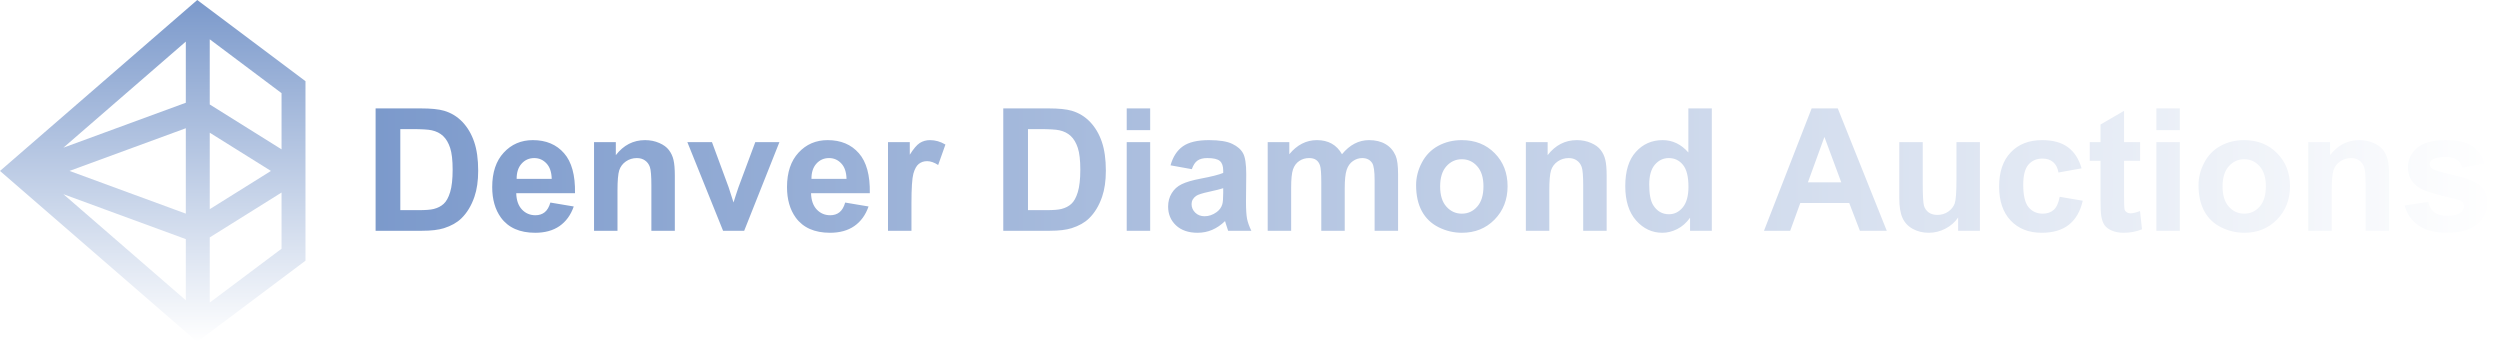
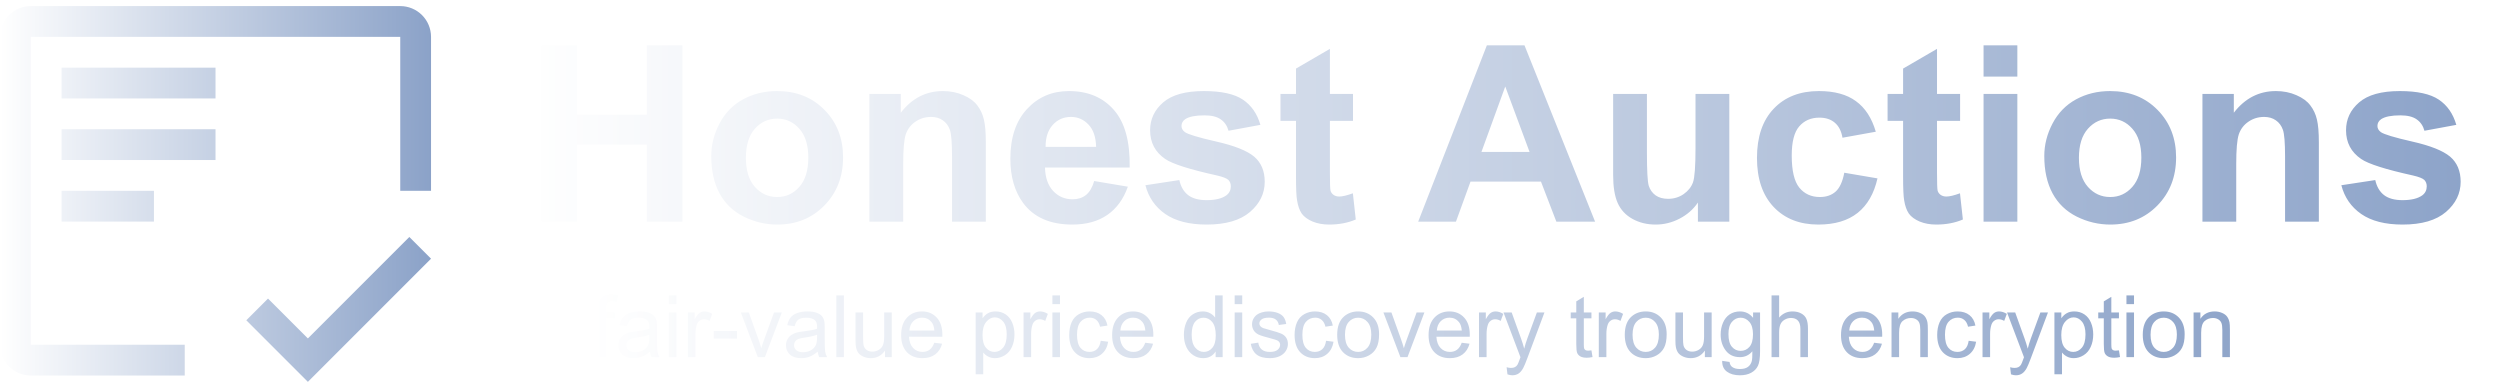
- <svg xmlns="http://www.w3.org/2000/svg" width="585" height="80" viewBox="0 0 585 80" fill="none">
-   <path d="M71.483 61.002V18.998L46.153 0L1.60493e-05 40L46.153 80L71.483 61.002ZM49.081 70.803V55.554L65.882 45.053V58.202L49.081 70.803ZM43.48 24.044L14.833 34.555L43.48 9.729V24.044ZM43.48 30.009V49.992L16.258 39.997L43.48 30.009ZM49.081 31.052L63.399 40L49.081 48.949V31.052ZM43.48 55.956V70.271L14.829 45.44L43.48 55.956ZM65.882 21.798V34.947L49.081 24.446V9.197L65.882 21.798Z" fill="url(#paint0_linear_2_575)" />
-   <path d="M87.891 25.367H98.457C100.84 25.367 102.656 25.549 103.906 25.914C105.586 26.409 107.025 27.288 108.223 28.551C109.421 29.814 110.332 31.363 110.957 33.199C111.582 35.022 111.895 37.275 111.895 39.957C111.895 42.314 111.602 44.345 111.016 46.051C110.299 48.134 109.277 49.82 107.949 51.109C106.947 52.086 105.592 52.848 103.887 53.395C102.611 53.798 100.905 54 98.769 54H87.891V25.367ZM93.672 30.211V49.176H97.988C99.603 49.176 100.768 49.085 101.484 48.902C102.422 48.668 103.197 48.271 103.809 47.711C104.434 47.151 104.941 46.233 105.332 44.957C105.723 43.668 105.918 41.917 105.918 39.703C105.918 37.49 105.723 35.79 105.332 34.605C104.941 33.421 104.395 32.496 103.691 31.832C102.988 31.168 102.096 30.719 101.016 30.484C100.208 30.302 98.626 30.211 96.269 30.211H93.672ZM128.789 47.398L134.258 48.316C133.555 50.322 132.441 51.852 130.918 52.906C129.408 53.948 127.513 54.469 125.234 54.469C121.628 54.469 118.958 53.29 117.227 50.934C115.859 49.046 115.176 46.663 115.176 43.785C115.176 40.348 116.074 37.659 117.871 35.719C119.668 33.766 121.94 32.789 124.688 32.789C127.773 32.789 130.208 33.811 131.992 35.855C133.776 37.887 134.629 41.005 134.551 45.211H120.801C120.84 46.839 121.283 48.108 122.129 49.02C122.975 49.918 124.03 50.367 125.293 50.367C126.152 50.367 126.875 50.133 127.461 49.664C128.047 49.195 128.49 48.44 128.789 47.398ZM129.102 41.852C129.062 40.263 128.652 39.059 127.871 38.238C127.09 37.405 126.139 36.988 125.02 36.988C123.822 36.988 122.832 37.425 122.051 38.297C121.27 39.169 120.885 40.354 120.898 41.852H129.102ZM157.91 54H152.422V43.414C152.422 41.175 152.305 39.729 152.07 39.078C151.836 38.414 151.452 37.9 150.918 37.535C150.397 37.171 149.766 36.988 149.023 36.988C148.073 36.988 147.22 37.249 146.465 37.77C145.71 38.29 145.189 38.98 144.902 39.84C144.629 40.699 144.492 42.288 144.492 44.605V54H139.004V33.258H144.102V36.305C145.911 33.961 148.19 32.789 150.938 32.789C152.148 32.789 153.255 33.01 154.258 33.453C155.26 33.883 156.016 34.436 156.523 35.113C157.044 35.79 157.402 36.559 157.598 37.418C157.806 38.277 157.91 39.508 157.91 41.109V54ZM169.199 54L160.84 33.258H166.602L170.508 43.844L171.641 47.379C171.94 46.48 172.129 45.888 172.207 45.602C172.389 45.016 172.585 44.43 172.793 43.844L176.738 33.258H182.383L174.141 54H169.199ZM197.773 47.398L203.242 48.316C202.539 50.322 201.426 51.852 199.902 52.906C198.392 53.948 196.497 54.469 194.219 54.469C190.612 54.469 187.943 53.29 186.211 50.934C184.844 49.046 184.16 46.663 184.16 43.785C184.16 40.348 185.059 37.659 186.855 35.719C188.652 33.766 190.924 32.789 193.672 32.789C196.758 32.789 199.193 33.811 200.977 35.855C202.76 37.887 203.613 41.005 203.535 45.211H189.785C189.824 46.839 190.267 48.108 191.113 49.02C191.96 49.918 193.014 50.367 194.277 50.367C195.137 50.367 195.859 50.133 196.445 49.664C197.031 49.195 197.474 48.44 197.773 47.398ZM198.086 41.852C198.047 40.263 197.637 39.059 196.855 38.238C196.074 37.405 195.124 36.988 194.004 36.988C192.806 36.988 191.816 37.425 191.035 38.297C190.254 39.169 189.87 40.354 189.883 41.852H198.086ZM213.281 54H207.793V33.258H212.891V36.207C213.763 34.814 214.544 33.896 215.234 33.453C215.938 33.01 216.732 32.789 217.617 32.789C218.867 32.789 220.072 33.134 221.23 33.824L219.531 38.609C218.607 38.01 217.747 37.711 216.953 37.711C216.185 37.711 215.534 37.926 215 38.355C214.466 38.772 214.043 39.534 213.73 40.641C213.431 41.747 213.281 44.065 213.281 47.594V54ZM234.766 25.367H245.332C247.715 25.367 249.531 25.549 250.781 25.914C252.461 26.409 253.9 27.288 255.098 28.551C256.296 29.814 257.207 31.363 257.832 33.199C258.457 35.022 258.77 37.275 258.77 39.957C258.77 42.314 258.477 44.345 257.891 46.051C257.174 48.134 256.152 49.82 254.824 51.109C253.822 52.086 252.467 52.848 250.762 53.395C249.486 53.798 247.78 54 245.645 54H234.766V25.367ZM240.547 30.211V49.176H244.863C246.478 49.176 247.643 49.085 248.359 48.902C249.297 48.668 250.072 48.271 250.684 47.711C251.309 47.151 251.816 46.233 252.207 44.957C252.598 43.668 252.793 41.917 252.793 39.703C252.793 37.49 252.598 35.79 252.207 34.605C251.816 33.421 251.27 32.496 250.566 31.832C249.863 31.168 248.971 30.719 247.891 30.484C247.083 30.302 245.501 30.211 243.145 30.211H240.547ZM263.652 30.445V25.367H269.141V30.445H263.652ZM263.652 54V33.258H269.141V54H263.652ZM278.887 39.586L273.906 38.688C274.466 36.682 275.43 35.198 276.797 34.234C278.164 33.271 280.195 32.789 282.891 32.789C285.339 32.789 287.161 33.082 288.359 33.668C289.557 34.241 290.397 34.977 290.879 35.875C291.374 36.76 291.621 38.395 291.621 40.777L291.562 47.184C291.562 49.007 291.647 50.354 291.816 51.227C291.999 52.086 292.331 53.01 292.812 54H287.383C287.24 53.635 287.064 53.095 286.855 52.379C286.764 52.053 286.699 51.839 286.66 51.734C285.723 52.646 284.72 53.329 283.652 53.785C282.585 54.241 281.445 54.469 280.234 54.469C278.099 54.469 276.413 53.889 275.176 52.73C273.952 51.572 273.34 50.107 273.34 48.336C273.34 47.164 273.62 46.122 274.18 45.211C274.74 44.286 275.521 43.583 276.523 43.102C277.539 42.607 278.997 42.177 280.898 41.812C283.464 41.331 285.241 40.882 286.23 40.465V39.918C286.23 38.863 285.97 38.115 285.449 37.672C284.928 37.216 283.945 36.988 282.5 36.988C281.523 36.988 280.762 37.184 280.215 37.574C279.668 37.952 279.225 38.622 278.887 39.586ZM286.23 44.039C285.527 44.273 284.414 44.553 282.891 44.879C281.367 45.204 280.371 45.523 279.902 45.836C279.186 46.344 278.828 46.988 278.828 47.77C278.828 48.538 279.115 49.202 279.688 49.762C280.26 50.322 280.99 50.602 281.875 50.602C282.865 50.602 283.809 50.276 284.707 49.625C285.371 49.13 285.807 48.525 286.016 47.809C286.159 47.34 286.23 46.448 286.23 45.133V44.039ZM296.641 33.258H301.699V36.09C303.509 33.889 305.664 32.789 308.164 32.789C309.492 32.789 310.645 33.062 311.621 33.609C312.598 34.156 313.398 34.983 314.023 36.09C314.935 34.983 315.918 34.156 316.973 33.609C318.027 33.062 319.154 32.789 320.352 32.789C321.875 32.789 323.164 33.102 324.219 33.727C325.273 34.339 326.061 35.243 326.582 36.441C326.96 37.327 327.148 38.759 327.148 40.738V54H321.66V42.145C321.66 40.087 321.471 38.759 321.094 38.16C320.586 37.379 319.805 36.988 318.75 36.988C317.982 36.988 317.259 37.223 316.582 37.691C315.905 38.16 315.417 38.85 315.117 39.762C314.818 40.66 314.668 42.086 314.668 44.039V54H309.18V42.633C309.18 40.615 309.082 39.312 308.887 38.727C308.691 38.141 308.385 37.704 307.969 37.418C307.565 37.132 307.012 36.988 306.309 36.988C305.462 36.988 304.701 37.216 304.023 37.672C303.346 38.128 302.858 38.785 302.559 39.645C302.272 40.504 302.129 41.93 302.129 43.922V54H296.641V33.258ZM331.367 43.336C331.367 41.513 331.816 39.749 332.715 38.043C333.613 36.337 334.883 35.035 336.523 34.137C338.177 33.238 340.02 32.789 342.051 32.789C345.189 32.789 347.76 33.811 349.766 35.855C351.771 37.887 352.773 40.458 352.773 43.57C352.773 46.708 351.758 49.312 349.727 51.383C347.708 53.44 345.163 54.469 342.09 54.469C340.189 54.469 338.372 54.039 336.641 53.18C334.922 52.32 333.613 51.064 332.715 49.41C331.816 47.743 331.367 45.719 331.367 43.336ZM336.992 43.629C336.992 45.686 337.48 47.262 338.457 48.355C339.434 49.449 340.638 49.996 342.07 49.996C343.503 49.996 344.701 49.449 345.664 48.355C346.641 47.262 347.129 45.673 347.129 43.59C347.129 41.559 346.641 39.996 345.664 38.902C344.701 37.809 343.503 37.262 342.07 37.262C340.638 37.262 339.434 37.809 338.457 38.902C337.48 39.996 336.992 41.572 336.992 43.629ZM375.957 54H370.469V43.414C370.469 41.175 370.352 39.729 370.117 39.078C369.883 38.414 369.499 37.9 368.965 37.535C368.444 37.171 367.812 36.988 367.07 36.988C366.12 36.988 365.267 37.249 364.512 37.77C363.757 38.29 363.236 38.98 362.949 39.84C362.676 40.699 362.539 42.288 362.539 44.605V54H357.051V33.258H362.148V36.305C363.958 33.961 366.237 32.789 368.984 32.789C370.195 32.789 371.302 33.01 372.305 33.453C373.307 33.883 374.062 34.436 374.57 35.113C375.091 35.79 375.449 36.559 375.645 37.418C375.853 38.277 375.957 39.508 375.957 41.109V54ZM400.566 54H395.469V50.953C394.622 52.138 393.62 53.023 392.461 53.609C391.315 54.182 390.156 54.469 388.984 54.469C386.602 54.469 384.557 53.512 382.852 51.598C381.159 49.671 380.312 46.988 380.312 43.551C380.312 40.035 381.139 37.366 382.793 35.543C384.447 33.707 386.536 32.789 389.062 32.789C391.38 32.789 393.385 33.753 395.078 35.68V25.367H400.566V54ZM385.918 43.18C385.918 45.393 386.224 46.995 386.836 47.984C387.721 49.417 388.958 50.133 390.547 50.133C391.81 50.133 392.884 49.599 393.77 48.531C394.655 47.45 395.098 45.842 395.098 43.707C395.098 41.324 394.668 39.612 393.809 38.57C392.949 37.516 391.849 36.988 390.508 36.988C389.206 36.988 388.112 37.509 387.227 38.551C386.354 39.579 385.918 41.122 385.918 43.18ZM441.504 54H435.215L432.715 47.496H421.27L418.906 54H412.773L423.926 25.367H430.039L441.504 54ZM430.859 42.672L426.914 32.047L423.047 42.672H430.859ZM458.203 54V50.895C457.448 52.001 456.452 52.874 455.215 53.512C453.991 54.15 452.695 54.469 451.328 54.469C449.935 54.469 448.685 54.163 447.578 53.551C446.471 52.939 445.671 52.079 445.176 50.973C444.681 49.866 444.434 48.336 444.434 46.383V33.258H449.922V42.789C449.922 45.706 450.02 47.496 450.215 48.16C450.423 48.811 450.794 49.332 451.328 49.723C451.862 50.1 452.539 50.289 453.359 50.289C454.297 50.289 455.137 50.035 455.879 49.527C456.621 49.007 457.129 48.368 457.402 47.613C457.676 46.845 457.812 44.977 457.812 42.008V33.258H463.301V54H458.203ZM487.09 39.391L481.68 40.367C481.497 39.286 481.081 38.473 480.43 37.926C479.792 37.379 478.958 37.105 477.93 37.105C476.562 37.105 475.469 37.581 474.648 38.531C473.841 39.469 473.438 41.044 473.438 43.258C473.438 45.719 473.848 47.457 474.668 48.473C475.501 49.488 476.615 49.996 478.008 49.996C479.049 49.996 479.902 49.703 480.566 49.117C481.23 48.518 481.699 47.496 481.973 46.051L487.363 46.969C486.803 49.443 485.729 51.311 484.141 52.574C482.552 53.837 480.423 54.469 477.754 54.469C474.72 54.469 472.298 53.512 470.488 51.598C468.691 49.684 467.793 47.034 467.793 43.648C467.793 40.224 468.698 37.561 470.508 35.66C472.318 33.746 474.766 32.789 477.852 32.789C480.378 32.789 482.383 33.336 483.867 34.43C485.365 35.51 486.439 37.164 487.09 39.391ZM500.781 33.258V37.633H497.031V45.992C497.031 47.685 497.064 48.675 497.129 48.961C497.207 49.234 497.37 49.462 497.617 49.645C497.878 49.827 498.19 49.918 498.555 49.918C499.062 49.918 499.798 49.742 500.762 49.391L501.23 53.648C499.954 54.195 498.509 54.469 496.895 54.469C495.905 54.469 495.013 54.306 494.219 53.98C493.424 53.642 492.839 53.212 492.461 52.691C492.096 52.158 491.842 51.441 491.699 50.543C491.582 49.905 491.523 48.616 491.523 46.676V37.633H489.004V33.258H491.523V29.137L497.031 25.934V33.258H500.781ZM504.59 30.445V25.367H510.078V30.445H504.59ZM504.59 54V33.258H510.078V54H504.59ZM514.453 43.336C514.453 41.513 514.902 39.749 515.801 38.043C516.699 36.337 517.969 35.035 519.609 34.137C521.263 33.238 523.105 32.789 525.137 32.789C528.275 32.789 530.846 33.811 532.852 35.855C534.857 37.887 535.859 40.458 535.859 43.57C535.859 46.708 534.844 49.312 532.812 51.383C530.794 53.44 528.249 54.469 525.176 54.469C523.275 54.469 521.458 54.039 519.727 53.18C518.008 52.32 516.699 51.064 515.801 49.41C514.902 47.743 514.453 45.719 514.453 43.336ZM520.078 43.629C520.078 45.686 520.566 47.262 521.543 48.355C522.52 49.449 523.724 49.996 525.156 49.996C526.589 49.996 527.786 49.449 528.75 48.355C529.727 47.262 530.215 45.673 530.215 43.59C530.215 41.559 529.727 39.996 528.75 38.902C527.786 37.809 526.589 37.262 525.156 37.262C523.724 37.262 522.52 37.809 521.543 38.902C520.566 39.996 520.078 41.572 520.078 43.629ZM559.043 54H553.555V43.414C553.555 41.175 553.438 39.729 553.203 39.078C552.969 38.414 552.585 37.9 552.051 37.535C551.53 37.171 550.898 36.988 550.156 36.988C549.206 36.988 548.353 37.249 547.598 37.77C546.842 38.29 546.322 38.98 546.035 39.84C545.762 40.699 545.625 42.288 545.625 44.605V54H540.137V33.258H545.234V36.305C547.044 33.961 549.323 32.789 552.07 32.789C553.281 32.789 554.388 33.01 555.391 33.453C556.393 33.883 557.148 34.436 557.656 35.113C558.177 35.79 558.535 36.559 558.73 37.418C558.939 38.277 559.043 39.508 559.043 41.109V54ZM562.695 48.082L568.203 47.242C568.438 48.31 568.913 49.124 569.629 49.684C570.345 50.23 571.348 50.504 572.637 50.504C574.056 50.504 575.124 50.243 575.84 49.723C576.322 49.358 576.562 48.87 576.562 48.258C576.562 47.841 576.432 47.496 576.172 47.223C575.898 46.962 575.286 46.721 574.336 46.5C569.909 45.523 567.103 44.632 565.918 43.824C564.277 42.704 563.457 41.148 563.457 39.156C563.457 37.359 564.167 35.849 565.586 34.625C567.005 33.401 569.206 32.789 572.188 32.789C575.026 32.789 577.135 33.251 578.516 34.176C579.896 35.1 580.846 36.467 581.367 38.277L576.191 39.234C575.97 38.427 575.547 37.809 574.922 37.379C574.31 36.949 573.431 36.734 572.285 36.734C570.84 36.734 569.805 36.936 569.18 37.34C568.763 37.626 568.555 37.997 568.555 38.453C568.555 38.844 568.737 39.176 569.102 39.449C569.596 39.814 571.302 40.328 574.219 40.992C577.148 41.656 579.193 42.47 580.352 43.434C581.497 44.41 582.07 45.771 582.07 47.516C582.07 49.417 581.276 51.051 579.688 52.418C578.099 53.785 575.749 54.469 572.637 54.469C569.811 54.469 567.572 53.896 565.918 52.75C564.277 51.604 563.203 50.048 562.695 48.082Z" fill="url(#paint1_linear_2_575)" />
+ <svg xmlns="http://www.w3.org/2000/svg" width="406" height="63" viewBox="0 0 406 63" fill="none">
+   <path d="M25 30.988H10V35.987H25V30.988Z" fill="url(#paint0_linear_68_2604)" />
+   <path d="M35 20.988H10V25.988H35V20.988Z" fill="url(#paint1_linear_68_2604)" />
+   <path d="M35 10.988H10V15.988H35V10.988Z" fill="url(#paint2_linear_68_2604)" />
+   <path d="M30 55.987H5V5.988H65V30.988H70V5.988C70 4.661 69.473 3.39 68.535 2.452C67.598 1.514 66.326 0.988 65 0.988H5C3.674 0.988 2.402 1.514 1.464 2.452C0.527 3.39 0 4.661 0 5.988V55.987C0 57.314 0.527 58.585 1.464 59.523C2.402 60.461 3.674 60.987 5 60.987H30V55.987Z" fill="url(#paint3_linear_68_2604)" />
+   <path d="M50 54.962L43.525 48.487L40 52.013L50 62.013L70 42.013L66.475 38.487L50 54.962Z" fill="url(#paint4_linear_68_2604)" />
+   <path d="M87.93 36V7.367H93.711V18.637H105.039V7.367H110.82V36H105.039V23.48H93.711V36H87.93ZM115.508 25.336C115.508 23.513 115.957 21.749 116.855 20.043C117.754 18.337 119.023 17.035 120.664 16.137C122.318 15.238 124.16 14.789 126.191 14.789C129.329 14.789 131.901 15.811 133.906 17.855C135.911 19.887 136.914 22.458 136.914 25.57C136.914 28.708 135.898 31.312 133.867 33.383C131.849 35.44 129.303 36.469 126.23 36.469C124.329 36.469 122.513 36.039 120.781 35.18C119.062 34.32 117.754 33.064 116.855 31.41C115.957 29.744 115.508 27.719 115.508 25.336ZM121.133 25.629C121.133 27.686 121.621 29.262 122.598 30.355C123.574 31.449 124.779 31.996 126.211 31.996C127.643 31.996 128.841 31.449 129.805 30.355C130.781 29.262 131.27 27.673 131.27 25.59C131.27 23.559 130.781 21.996 129.805 20.902C128.841 19.809 127.643 19.262 126.211 19.262C124.779 19.262 123.574 19.809 122.598 20.902C121.621 21.996 121.133 23.572 121.133 25.629ZM160.098 36H154.609V25.414C154.609 23.174 154.492 21.729 154.258 21.078C154.023 20.414 153.639 19.9 153.105 19.535C152.585 19.171 151.953 18.988 151.211 18.988C150.26 18.988 149.408 19.249 148.652 19.77C147.897 20.29 147.376 20.98 147.09 21.84C146.816 22.699 146.68 24.288 146.68 26.605V36H141.191V15.258H146.289V18.305C148.099 15.961 150.378 14.789 153.125 14.789C154.336 14.789 155.443 15.01 156.445 15.453C157.448 15.883 158.203 16.436 158.711 17.113C159.232 17.79 159.59 18.559 159.785 19.418C159.993 20.277 160.098 21.508 160.098 23.109V36ZM177.695 29.398L183.164 30.316C182.461 32.322 181.348 33.852 179.824 34.906C178.314 35.948 176.419 36.469 174.141 36.469C170.534 36.469 167.865 35.29 166.133 32.934C164.766 31.046 164.082 28.663 164.082 25.785C164.082 22.348 164.98 19.659 166.777 17.719C168.574 15.766 170.846 14.789 173.594 14.789C176.68 14.789 179.115 15.811 180.898 17.855C182.682 19.887 183.535 23.005 183.457 27.211H169.707C169.746 28.838 170.189 30.108 171.035 31.02C171.882 31.918 172.936 32.367 174.199 32.367C175.059 32.367 175.781 32.133 176.367 31.664C176.953 31.195 177.396 30.44 177.695 29.398ZM178.008 23.852C177.969 22.263 177.559 21.059 176.777 20.238C175.996 19.405 175.046 18.988 173.926 18.988C172.728 18.988 171.738 19.424 170.957 20.297C170.176 21.169 169.792 22.354 169.805 23.852H178.008ZM186.016 30.082L191.523 29.242C191.758 30.31 192.233 31.124 192.949 31.684C193.665 32.23 194.668 32.504 195.957 32.504C197.376 32.504 198.444 32.243 199.16 31.723C199.642 31.358 199.883 30.87 199.883 30.258C199.883 29.841 199.753 29.496 199.492 29.223C199.219 28.962 198.607 28.721 197.656 28.5C193.229 27.523 190.423 26.631 189.238 25.824C187.598 24.704 186.777 23.148 186.777 21.156C186.777 19.359 187.487 17.849 188.906 16.625C190.326 15.401 192.526 14.789 195.508 14.789C198.346 14.789 200.456 15.251 201.836 16.176C203.216 17.1 204.167 18.467 204.688 20.277L199.512 21.234C199.29 20.427 198.867 19.809 198.242 19.379C197.63 18.949 196.751 18.734 195.605 18.734C194.16 18.734 193.125 18.936 192.5 19.34C192.083 19.626 191.875 19.997 191.875 20.453C191.875 20.844 192.057 21.176 192.422 21.449C192.917 21.814 194.622 22.328 197.539 22.992C200.469 23.656 202.513 24.47 203.672 25.434C204.818 26.41 205.391 27.771 205.391 29.516C205.391 31.417 204.596 33.051 203.008 34.418C201.419 35.785 199.069 36.469 195.957 36.469C193.132 36.469 190.892 35.896 189.238 34.75C187.598 33.604 186.523 32.048 186.016 30.082ZM219.727 15.258V19.633H215.977V27.992C215.977 29.685 216.009 30.674 216.074 30.961C216.152 31.234 216.315 31.462 216.562 31.645C216.823 31.827 217.135 31.918 217.5 31.918C218.008 31.918 218.743 31.742 219.707 31.391L220.176 35.648C218.9 36.195 217.454 36.469 215.84 36.469C214.85 36.469 213.958 36.306 213.164 35.98C212.37 35.642 211.784 35.212 211.406 34.691C211.042 34.158 210.788 33.441 210.645 32.543C210.527 31.905 210.469 30.616 210.469 28.676V19.633H207.949V15.258H210.469V11.137L215.977 7.934V15.258H219.727ZM259.043 36H252.754L250.254 29.496H238.809L236.445 36H230.312L241.465 7.367H247.578L259.043 36ZM248.398 24.672L244.453 14.047L240.586 24.672H248.398ZM275.742 36V32.895C274.987 34.001 273.991 34.874 272.754 35.512C271.53 36.15 270.234 36.469 268.867 36.469C267.474 36.469 266.224 36.163 265.117 35.551C264.01 34.939 263.21 34.079 262.715 32.973C262.22 31.866 261.973 30.336 261.973 28.383V15.258H267.461V24.789C267.461 27.706 267.559 29.496 267.754 30.16C267.962 30.811 268.333 31.332 268.867 31.723C269.401 32.1 270.078 32.289 270.898 32.289C271.836 32.289 272.676 32.035 273.418 31.527C274.16 31.006 274.668 30.369 274.941 29.613C275.215 28.845 275.352 26.977 275.352 24.008V15.258H280.84V36H275.742ZM304.629 21.391L299.219 22.367C299.036 21.287 298.62 20.473 297.969 19.926C297.331 19.379 296.497 19.105 295.469 19.105C294.102 19.105 293.008 19.581 292.188 20.531C291.38 21.469 290.977 23.044 290.977 25.258C290.977 27.719 291.387 29.457 292.207 30.473C293.04 31.488 294.154 31.996 295.547 31.996C296.589 31.996 297.441 31.703 298.105 31.117C298.77 30.518 299.238 29.496 299.512 28.051L304.902 28.969C304.342 31.443 303.268 33.311 301.68 34.574C300.091 35.837 297.962 36.469 295.293 36.469C292.259 36.469 289.837 35.512 288.027 33.598C286.23 31.684 285.332 29.034 285.332 25.648C285.332 22.224 286.237 19.561 288.047 17.66C289.857 15.746 292.305 14.789 295.391 14.789C297.917 14.789 299.922 15.336 301.406 16.43C302.904 17.51 303.978 19.164 304.629 21.391ZM318.32 15.258V19.633H314.57V27.992C314.57 29.685 314.603 30.674 314.668 30.961C314.746 31.234 314.909 31.462 315.156 31.645C315.417 31.827 315.729 31.918 316.094 31.918C316.602 31.918 317.337 31.742 318.301 31.391L318.77 35.648C317.493 36.195 316.048 36.469 314.434 36.469C313.444 36.469 312.552 36.306 311.758 35.98C310.964 35.642 310.378 35.212 310 34.691C309.635 34.158 309.382 33.441 309.238 32.543C309.121 31.905 309.062 30.616 309.062 28.676V19.633H306.543V15.258H309.062V11.137L314.57 7.934V15.258H318.32ZM322.129 12.445V7.367H327.617V12.445H322.129ZM322.129 36V15.258H327.617V36H322.129ZM331.992 25.336C331.992 23.513 332.441 21.749 333.34 20.043C334.238 18.337 335.508 17.035 337.148 16.137C338.802 15.238 340.645 14.789 342.676 14.789C345.814 14.789 348.385 15.811 350.391 17.855C352.396 19.887 353.398 22.458 353.398 25.57C353.398 28.708 352.383 31.312 350.352 33.383C348.333 35.44 345.788 36.469 342.715 36.469C340.814 36.469 338.997 36.039 337.266 35.18C335.547 34.32 334.238 33.064 333.34 31.41C332.441 29.744 331.992 27.719 331.992 25.336ZM337.617 25.629C337.617 27.686 338.105 29.262 339.082 30.355C340.059 31.449 341.263 31.996 342.695 31.996C344.128 31.996 345.326 31.449 346.289 30.355C347.266 29.262 347.754 27.673 347.754 25.59C347.754 23.559 347.266 21.996 346.289 20.902C345.326 19.809 344.128 19.262 342.695 19.262C341.263 19.262 340.059 19.809 339.082 20.902C338.105 21.996 337.617 23.572 337.617 25.629ZM376.582 36H371.094V25.414C371.094 23.174 370.977 21.729 370.742 21.078C370.508 20.414 370.124 19.9 369.59 19.535C369.069 19.171 368.438 18.988 367.695 18.988C366.745 18.988 365.892 19.249 365.137 19.77C364.382 20.29 363.861 20.98 363.574 21.84C363.301 22.699 363.164 24.288 363.164 26.605V36H357.676V15.258H362.773V18.305C364.583 15.961 366.862 14.789 369.609 14.789C370.82 14.789 371.927 15.01 372.93 15.453C373.932 15.883 374.688 16.436 375.195 17.113C375.716 17.79 376.074 18.559 376.27 19.418C376.478 20.277 376.582 21.508 376.582 23.109V36ZM380.234 30.082L385.742 29.242C385.977 30.31 386.452 31.124 387.168 31.684C387.884 32.23 388.887 32.504 390.176 32.504C391.595 32.504 392.663 32.243 393.379 31.723C393.861 31.358 394.102 30.87 394.102 30.258C394.102 29.841 393.971 29.496 393.711 29.223C393.438 28.962 392.826 28.721 391.875 28.5C387.448 27.523 384.642 26.631 383.457 25.824C381.816 24.704 380.996 23.148 380.996 21.156C380.996 19.359 381.706 17.849 383.125 16.625C384.544 15.401 386.745 14.789 389.727 14.789C392.565 14.789 394.674 15.251 396.055 16.176C397.435 17.1 398.385 18.467 398.906 20.277L393.73 21.234C393.509 20.427 393.086 19.809 392.461 19.379C391.849 18.949 390.97 18.734 389.824 18.734C388.379 18.734 387.344 18.936 386.719 19.34C386.302 19.626 386.094 19.997 386.094 20.453C386.094 20.844 386.276 21.176 386.641 21.449C387.135 21.814 388.841 22.328 391.758 22.992C394.688 23.656 396.732 24.47 397.891 25.434C399.036 26.41 399.609 27.771 399.609 29.516C399.609 31.417 398.815 33.051 397.227 34.418C395.638 35.785 393.288 36.469 390.176 36.469C387.35 36.469 385.111 35.896 383.457 34.75C381.816 33.604 380.742 32.048 380.234 30.082Z" fill="url(#paint5_linear_68_2604)" />
+   <path d="M97.217 58V51.697H96.13V50.74H97.217V49.968C97.217 49.48 97.26 49.118 97.347 48.881C97.465 48.562 97.672 48.304 97.969 48.108C98.269 47.908 98.689 47.808 99.227 47.808C99.573 47.808 99.956 47.849 100.375 47.931L100.19 49.004C99.935 48.958 99.694 48.935 99.466 48.935C99.092 48.935 98.828 49.015 98.673 49.175C98.518 49.334 98.44 49.633 98.44 50.07V50.74H99.856V51.697H98.44V58H97.217ZM105.557 57.105C105.101 57.492 104.661 57.765 104.237 57.925C103.818 58.084 103.367 58.164 102.884 58.164C102.086 58.164 101.473 57.97 101.045 57.583C100.617 57.191 100.402 56.692 100.402 56.086C100.402 55.73 100.482 55.407 100.642 55.115C100.806 54.819 101.018 54.582 101.277 54.404C101.542 54.227 101.838 54.092 102.166 54.001C102.408 53.937 102.772 53.876 103.26 53.816C104.253 53.698 104.985 53.557 105.454 53.393C105.459 53.224 105.461 53.117 105.461 53.071C105.461 52.57 105.345 52.217 105.112 52.012C104.798 51.734 104.331 51.595 103.711 51.595C103.132 51.595 102.704 51.697 102.426 51.902C102.152 52.103 101.95 52.461 101.817 52.976L100.614 52.812C100.724 52.297 100.904 51.882 101.154 51.567C101.405 51.248 101.767 51.005 102.241 50.836C102.715 50.663 103.264 50.576 103.889 50.576C104.508 50.576 105.012 50.649 105.399 50.795C105.787 50.941 106.072 51.125 106.254 51.349C106.436 51.567 106.564 51.845 106.637 52.183C106.678 52.392 106.698 52.77 106.698 53.317V54.958C106.698 56.102 106.723 56.827 106.773 57.132C106.828 57.433 106.933 57.722 107.088 58H105.803C105.675 57.745 105.593 57.446 105.557 57.105ZM105.454 54.356C105.007 54.539 104.338 54.694 103.444 54.821C102.938 54.894 102.581 54.976 102.371 55.067C102.161 55.158 102 55.293 101.886 55.471C101.772 55.644 101.715 55.838 101.715 56.052C101.715 56.38 101.838 56.653 102.084 56.872C102.335 57.091 102.699 57.2 103.178 57.2C103.652 57.2 104.073 57.098 104.442 56.893C104.812 56.683 105.083 56.398 105.256 56.038C105.388 55.76 105.454 55.35 105.454 54.808V54.356ZM108.619 49.394V47.978H109.85V49.394H108.619ZM108.619 58V50.74H109.85V58H108.619ZM111.716 58V50.74H112.823V51.841C113.106 51.326 113.366 50.986 113.603 50.822C113.844 50.658 114.108 50.576 114.396 50.576C114.81 50.576 115.232 50.708 115.66 50.973L115.236 52.114C114.936 51.937 114.635 51.848 114.334 51.848C114.065 51.848 113.824 51.93 113.609 52.094C113.395 52.253 113.243 52.477 113.151 52.764C113.015 53.201 112.946 53.68 112.946 54.199V58H111.716ZM115.913 54.992V53.755H119.693V54.992H115.913ZM123.07 58L120.309 50.74H121.607L123.166 55.088C123.335 55.557 123.49 56.045 123.631 56.551C123.74 56.168 123.893 55.708 124.089 55.17L125.702 50.74H126.967L124.219 58H123.07ZM132.791 57.105C132.335 57.492 131.896 57.765 131.472 57.925C131.052 58.084 130.601 58.164 130.118 58.164C129.321 58.164 128.708 57.97 128.279 57.583C127.851 57.191 127.637 56.692 127.637 56.086C127.637 55.73 127.716 55.407 127.876 55.115C128.04 54.819 128.252 54.582 128.512 54.404C128.776 54.227 129.072 54.092 129.4 54.001C129.642 53.937 130.007 53.876 130.494 53.816C131.488 53.698 132.219 53.557 132.688 53.393C132.693 53.224 132.695 53.117 132.695 53.071C132.695 52.57 132.579 52.217 132.347 52.012C132.032 51.734 131.565 51.595 130.945 51.595C130.367 51.595 129.938 51.697 129.66 51.902C129.387 52.103 129.184 52.461 129.052 52.976L127.849 52.812C127.958 52.297 128.138 51.882 128.389 51.567C128.639 51.248 129.002 51.005 129.476 50.836C129.95 50.663 130.499 50.576 131.123 50.576C131.743 50.576 132.246 50.649 132.634 50.795C133.021 50.941 133.306 51.125 133.488 51.349C133.671 51.567 133.798 51.845 133.871 52.183C133.912 52.392 133.933 52.77 133.933 53.317V54.958C133.933 56.102 133.958 56.827 134.008 57.132C134.062 57.433 134.167 57.722 134.322 58H133.037C132.91 57.745 132.827 57.446 132.791 57.105ZM132.688 54.356C132.242 54.539 131.572 54.694 130.679 54.821C130.173 54.894 129.815 54.976 129.605 55.067C129.396 55.158 129.234 55.293 129.12 55.471C129.006 55.644 128.949 55.838 128.949 56.052C128.949 56.38 129.072 56.653 129.318 56.872C129.569 57.091 129.934 57.2 130.412 57.2C130.886 57.2 131.308 57.098 131.677 56.893C132.046 56.683 132.317 56.398 132.49 56.038C132.622 55.76 132.688 55.35 132.688 54.808V54.356ZM135.819 58V47.978H137.05V58H135.819ZM143.722 58V56.934C143.157 57.754 142.389 58.164 141.418 58.164C140.99 58.164 140.589 58.082 140.215 57.918C139.846 57.754 139.57 57.549 139.388 57.303C139.21 57.052 139.085 56.747 139.012 56.387C138.962 56.145 138.937 55.762 138.937 55.238V50.74H140.167V54.767C140.167 55.409 140.192 55.842 140.242 56.065C140.32 56.389 140.484 56.644 140.734 56.831C140.985 57.013 141.295 57.105 141.664 57.105C142.033 57.105 142.38 57.011 142.703 56.824C143.027 56.633 143.255 56.375 143.387 56.052C143.523 55.724 143.592 55.25 143.592 54.63V50.74H144.822V58H143.722ZM151.727 55.662L152.998 55.819C152.798 56.562 152.426 57.139 151.884 57.549C151.341 57.959 150.649 58.164 149.806 58.164C148.744 58.164 147.901 57.838 147.276 57.187C146.657 56.53 146.347 55.612 146.347 54.432C146.347 53.21 146.661 52.262 147.29 51.588C147.919 50.913 148.735 50.576 149.737 50.576C150.708 50.576 151.501 50.907 152.116 51.567C152.731 52.228 153.039 53.158 153.039 54.356C153.039 54.429 153.037 54.539 153.032 54.685H147.618C147.664 55.482 147.889 56.093 148.295 56.517C148.701 56.94 149.206 57.152 149.812 57.152C150.264 57.152 150.649 57.034 150.968 56.797C151.287 56.56 151.54 56.182 151.727 55.662ZM147.687 53.673H151.74C151.686 53.062 151.531 52.604 151.275 52.299C150.883 51.825 150.375 51.588 149.751 51.588C149.186 51.588 148.71 51.777 148.322 52.155C147.939 52.533 147.728 53.039 147.687 53.673ZM158.446 60.782V50.74H159.567V51.684C159.832 51.315 160.13 51.039 160.463 50.856C160.796 50.67 161.199 50.576 161.673 50.576C162.293 50.576 162.84 50.736 163.313 51.055C163.787 51.374 164.145 51.825 164.387 52.408C164.628 52.987 164.749 53.623 164.749 54.315C164.749 55.058 164.615 55.728 164.346 56.325C164.081 56.918 163.694 57.373 163.184 57.692C162.678 58.007 162.145 58.164 161.584 58.164C161.174 58.164 160.805 58.078 160.477 57.904C160.153 57.731 159.886 57.512 159.677 57.248V60.782H158.446ZM159.561 54.411C159.561 55.345 159.75 56.036 160.128 56.482C160.506 56.929 160.964 57.152 161.502 57.152C162.049 57.152 162.516 56.922 162.903 56.462C163.295 55.997 163.491 55.279 163.491 54.309C163.491 53.383 163.3 52.691 162.917 52.23C162.539 51.77 162.085 51.54 161.557 51.54C161.033 51.54 160.568 51.786 160.162 52.278C159.761 52.766 159.561 53.477 159.561 54.411ZM166.226 58V50.74H167.333V51.841C167.616 51.326 167.875 50.986 168.112 50.822C168.354 50.658 168.618 50.576 168.905 50.576C169.32 50.576 169.742 50.708 170.17 50.973L169.746 52.114C169.445 51.937 169.145 51.848 168.844 51.848C168.575 51.848 168.333 51.93 168.119 52.094C167.905 52.253 167.752 52.477 167.661 52.764C167.524 53.201 167.456 53.68 167.456 54.199V58H166.226ZM170.908 49.394V47.978H172.139V49.394H170.908ZM170.908 58V50.74H172.139V58H170.908ZM178.756 55.341L179.966 55.498C179.834 56.332 179.494 56.986 178.947 57.46C178.405 57.929 177.737 58.164 176.944 58.164C175.951 58.164 175.151 57.84 174.545 57.193C173.943 56.542 173.643 55.61 173.643 54.398C173.643 53.614 173.772 52.928 174.032 52.34C174.292 51.752 174.686 51.312 175.215 51.02C175.748 50.724 176.327 50.576 176.951 50.576C177.74 50.576 178.384 50.777 178.886 51.178C179.387 51.574 179.708 52.139 179.85 52.873L178.653 53.058C178.539 52.57 178.337 52.203 178.045 51.957C177.758 51.711 177.409 51.588 176.999 51.588C176.379 51.588 175.876 51.811 175.488 52.258C175.101 52.7 174.907 53.402 174.907 54.363C174.907 55.339 175.094 56.047 175.468 56.489C175.841 56.931 176.329 57.152 176.931 57.152C177.414 57.152 177.817 57.004 178.141 56.708C178.464 56.412 178.669 55.956 178.756 55.341ZM185.988 55.662L187.26 55.819C187.059 56.562 186.688 57.139 186.146 57.549C185.603 57.959 184.91 58.164 184.067 58.164C183.006 58.164 182.162 57.838 181.538 57.187C180.918 56.53 180.608 55.612 180.608 54.432C180.608 53.21 180.923 52.262 181.552 51.588C182.181 50.913 182.996 50.576 183.999 50.576C184.97 50.576 185.763 50.907 186.378 51.567C186.993 52.228 187.301 53.158 187.301 54.356C187.301 54.429 187.299 54.539 187.294 54.685H181.88C181.925 55.482 182.151 56.093 182.557 56.517C182.962 56.94 183.468 57.152 184.074 57.152C184.525 57.152 184.91 57.034 185.229 56.797C185.549 56.56 185.801 56.182 185.988 55.662ZM181.948 53.673H186.002C185.947 53.062 185.792 52.604 185.537 52.299C185.145 51.825 184.637 51.588 184.013 51.588C183.448 51.588 182.971 51.777 182.584 52.155C182.201 52.533 181.989 53.039 181.948 53.673ZM197.418 58V57.084C196.958 57.804 196.281 58.164 195.388 58.164C194.809 58.164 194.276 58.005 193.788 57.685C193.305 57.367 192.929 56.922 192.66 56.352C192.396 55.778 192.264 55.12 192.264 54.377C192.264 53.652 192.384 52.996 192.626 52.408C192.868 51.816 193.23 51.362 193.713 51.048C194.196 50.733 194.736 50.576 195.333 50.576C195.771 50.576 196.16 50.67 196.502 50.856C196.844 51.039 197.122 51.278 197.336 51.574V47.978H198.56V58H197.418ZM193.528 54.377C193.528 55.307 193.724 56.002 194.116 56.462C194.508 56.922 194.971 57.152 195.504 57.152C196.042 57.152 196.497 56.934 196.871 56.496C197.249 56.054 197.438 55.382 197.438 54.48C197.438 53.486 197.247 52.757 196.864 52.292C196.481 51.827 196.01 51.595 195.449 51.595C194.902 51.595 194.444 51.818 194.075 52.265C193.711 52.711 193.528 53.415 193.528 54.377ZM200.508 49.394V47.978H201.738V49.394H200.508ZM200.508 58V50.74H201.738V58H200.508ZM203.126 55.833L204.343 55.642C204.411 56.129 204.6 56.503 204.91 56.763C205.225 57.023 205.662 57.152 206.223 57.152C206.788 57.152 207.207 57.038 207.48 56.81C207.754 56.578 207.891 56.307 207.891 55.997C207.891 55.719 207.77 55.5 207.528 55.341C207.36 55.231 206.94 55.092 206.271 54.924C205.368 54.696 204.742 54.5 204.391 54.336C204.044 54.167 203.78 53.937 203.598 53.645C203.42 53.349 203.331 53.023 203.331 52.668C203.331 52.344 203.404 52.046 203.55 51.773C203.7 51.495 203.903 51.264 204.158 51.082C204.35 50.941 204.609 50.822 204.938 50.727C205.27 50.626 205.626 50.576 206.004 50.576C206.574 50.576 207.073 50.658 207.501 50.822C207.934 50.986 208.253 51.21 208.458 51.492C208.663 51.77 208.804 52.144 208.882 52.613L207.679 52.777C207.624 52.404 207.465 52.112 207.2 51.902C206.94 51.693 206.571 51.588 206.093 51.588C205.528 51.588 205.124 51.681 204.883 51.868C204.641 52.055 204.521 52.274 204.521 52.524C204.521 52.684 204.571 52.828 204.671 52.955C204.771 53.087 204.928 53.197 205.143 53.283C205.266 53.329 205.628 53.434 206.229 53.598C207.1 53.83 207.706 54.022 208.048 54.172C208.394 54.318 208.665 54.532 208.861 54.815C209.057 55.097 209.155 55.448 209.155 55.867C209.155 56.277 209.035 56.665 208.793 57.029C208.556 57.389 208.212 57.67 207.761 57.87C207.31 58.066 206.799 58.164 206.229 58.164C205.286 58.164 204.566 57.968 204.069 57.576C203.577 57.184 203.263 56.603 203.126 55.833ZM215.355 55.341L216.565 55.498C216.433 56.332 216.094 56.986 215.547 57.46C215.005 57.929 214.337 58.164 213.544 58.164C212.55 58.164 211.751 57.84 211.145 57.193C210.543 56.542 210.242 55.61 210.242 54.398C210.242 53.614 210.372 52.928 210.632 52.34C210.892 51.752 211.286 51.312 211.814 51.02C212.348 50.724 212.926 50.576 213.551 50.576C214.339 50.576 214.984 50.777 215.485 51.178C215.987 51.574 216.308 52.139 216.449 52.873L215.253 53.058C215.139 52.57 214.936 52.203 214.645 51.957C214.357 51.711 214.009 51.588 213.599 51.588C212.979 51.588 212.475 51.811 212.088 52.258C211.701 52.7 211.507 53.402 211.507 54.363C211.507 55.339 211.694 56.047 212.067 56.489C212.441 56.931 212.929 57.152 213.53 57.152C214.013 57.152 214.417 57.004 214.74 56.708C215.064 56.412 215.269 55.956 215.355 55.341ZM217.16 54.37C217.16 53.026 217.534 52.03 218.281 51.383C218.906 50.845 219.667 50.576 220.564 50.576C221.562 50.576 222.378 50.904 223.012 51.56C223.645 52.212 223.962 53.115 223.962 54.268C223.962 55.202 223.821 55.938 223.538 56.476C223.26 57.009 222.852 57.423 222.314 57.72C221.781 58.016 221.198 58.164 220.564 58.164C219.548 58.164 218.726 57.838 218.097 57.187C217.472 56.535 217.16 55.596 217.16 54.37ZM218.425 54.37C218.425 55.3 218.628 55.997 219.033 56.462C219.439 56.922 219.949 57.152 220.564 57.152C221.175 57.152 221.683 56.92 222.089 56.455C222.494 55.99 222.697 55.282 222.697 54.329C222.697 53.431 222.492 52.752 222.082 52.292C221.676 51.827 221.171 51.595 220.564 51.595C219.949 51.595 219.439 51.825 219.033 52.285C218.628 52.745 218.425 53.44 218.425 54.37ZM227.428 58L224.666 50.74H225.965L227.523 55.088C227.692 55.557 227.847 56.045 227.988 56.551C228.098 56.168 228.25 55.708 228.446 55.17L230.06 50.74H231.324L228.576 58H227.428ZM237.381 55.662L238.652 55.819C238.452 56.562 238.08 57.139 237.538 57.549C236.996 57.959 236.303 58.164 235.46 58.164C234.398 58.164 233.555 57.838 232.931 57.187C232.311 56.53 232.001 55.612 232.001 54.432C232.001 53.21 232.315 52.262 232.944 51.588C233.573 50.913 234.389 50.576 235.392 50.576C236.362 50.576 237.155 50.907 237.771 51.567C238.386 52.228 238.693 53.158 238.693 54.356C238.693 54.429 238.691 54.539 238.687 54.685H233.272C233.318 55.482 233.544 56.093 233.949 56.517C234.355 56.94 234.861 57.152 235.467 57.152C235.918 57.152 236.303 57.034 236.622 56.797C236.941 56.56 237.194 56.182 237.381 55.662ZM233.341 53.673H237.395C237.34 53.062 237.185 52.604 236.93 52.299C236.538 51.825 236.03 51.588 235.405 51.588C234.84 51.588 234.364 51.777 233.977 52.155C233.594 52.533 233.382 53.039 233.341 53.673ZM240.19 58V50.74H241.298V51.841C241.58 51.326 241.84 50.986 242.077 50.822C242.319 50.658 242.583 50.576 242.87 50.576C243.285 50.576 243.706 50.708 244.135 50.973L243.711 52.114C243.41 51.937 243.109 51.848 242.809 51.848C242.54 51.848 242.298 51.93 242.084 52.094C241.87 52.253 241.717 52.477 241.626 52.764C241.489 53.201 241.421 53.68 241.421 54.199V58H240.19ZM244.812 60.796L244.675 59.641C244.944 59.714 245.178 59.75 245.379 59.75C245.652 59.75 245.871 59.704 246.035 59.613C246.199 59.522 246.334 59.395 246.438 59.23C246.516 59.107 246.641 58.802 246.814 58.315C246.837 58.246 246.874 58.146 246.924 58.014L244.169 50.74H245.495L247.006 54.944C247.202 55.477 247.377 56.038 247.532 56.626C247.674 56.061 247.842 55.509 248.038 54.972L249.59 50.74H250.82L248.059 58.123C247.762 58.921 247.532 59.47 247.368 59.77C247.149 60.176 246.899 60.472 246.616 60.659C246.334 60.851 245.996 60.946 245.604 60.946C245.368 60.946 245.103 60.896 244.812 60.796ZM258.449 56.899L258.627 57.986C258.281 58.059 257.971 58.096 257.697 58.096C257.251 58.096 256.904 58.025 256.658 57.884C256.412 57.742 256.239 57.558 256.139 57.33C256.038 57.098 255.988 56.612 255.988 55.874V51.697H255.086V50.74H255.988V48.942L257.212 48.204V50.74H258.449V51.697H257.212V55.942C257.212 56.293 257.232 56.519 257.273 56.619C257.319 56.719 257.39 56.799 257.485 56.858C257.586 56.918 257.727 56.947 257.909 56.947C258.046 56.947 258.226 56.931 258.449 56.899ZM259.646 58V50.74H260.753V51.841C261.035 51.326 261.295 50.986 261.532 50.822C261.774 50.658 262.038 50.576 262.325 50.576C262.74 50.576 263.161 50.708 263.59 50.973L263.166 52.114C262.865 51.937 262.564 51.848 262.264 51.848C261.995 51.848 261.753 51.93 261.539 52.094C261.325 52.253 261.172 52.477 261.081 52.764C260.944 53.201 260.876 53.68 260.876 54.199V58H259.646ZM263.863 54.37C263.863 53.026 264.237 52.03 264.984 51.383C265.609 50.845 266.37 50.576 267.268 50.576C268.266 50.576 269.081 50.904 269.715 51.56C270.348 52.212 270.665 53.115 270.665 54.268C270.665 55.202 270.524 55.938 270.241 56.476C269.963 57.009 269.555 57.423 269.018 57.72C268.484 58.016 267.901 58.164 267.268 58.164C266.251 58.164 265.429 57.838 264.8 57.187C264.175 56.535 263.863 55.596 263.863 54.37ZM265.128 54.37C265.128 55.3 265.331 55.997 265.736 56.462C266.142 56.922 266.652 57.152 267.268 57.152C267.878 57.152 268.386 56.92 268.792 56.455C269.198 55.99 269.4 55.282 269.4 54.329C269.4 53.431 269.195 52.752 268.785 52.292C268.38 51.827 267.874 51.595 267.268 51.595C266.652 51.595 266.142 51.825 265.736 52.285C265.331 52.745 265.128 53.44 265.128 54.37ZM276.872 58V56.934C276.307 57.754 275.539 58.164 274.568 58.164C274.14 58.164 273.739 58.082 273.365 57.918C272.996 57.754 272.72 57.549 272.538 57.303C272.36 57.052 272.235 56.747 272.162 56.387C272.112 56.145 272.087 55.762 272.087 55.238V50.74H273.317V54.767C273.317 55.409 273.342 55.842 273.393 56.065C273.47 56.389 273.634 56.644 273.885 56.831C274.135 57.013 274.445 57.105 274.814 57.105C275.184 57.105 275.53 57.011 275.854 56.824C276.177 56.633 276.405 56.375 276.537 56.052C276.674 55.724 276.742 55.25 276.742 54.63V50.74H277.973V58H276.872ZM279.682 58.602L280.878 58.779C280.928 59.148 281.067 59.417 281.295 59.586C281.6 59.814 282.017 59.928 282.546 59.928C283.116 59.928 283.555 59.814 283.865 59.586C284.175 59.358 284.385 59.039 284.494 58.629C284.558 58.378 284.588 57.852 284.583 57.05C284.045 57.683 283.375 58 282.573 58C281.575 58 280.803 57.64 280.256 56.92C279.709 56.2 279.436 55.336 279.436 54.329C279.436 53.636 279.561 52.998 279.812 52.415C280.062 51.827 280.424 51.374 280.898 51.055C281.377 50.736 281.938 50.576 282.58 50.576C283.437 50.576 284.143 50.922 284.699 51.615V50.74H285.834V57.016C285.834 58.146 285.718 58.946 285.485 59.415C285.257 59.889 284.893 60.263 284.392 60.536C283.895 60.81 283.282 60.946 282.553 60.946C281.687 60.946 280.987 60.75 280.454 60.358C279.921 59.971 279.663 59.385 279.682 58.602ZM280.7 54.24C280.7 55.193 280.889 55.888 281.268 56.325C281.646 56.763 282.12 56.981 282.689 56.981C283.255 56.981 283.729 56.765 284.111 56.332C284.494 55.895 284.686 55.211 284.686 54.281C284.686 53.393 284.487 52.723 284.091 52.272C283.699 51.82 283.225 51.595 282.669 51.595C282.122 51.595 281.657 51.818 281.274 52.265C280.892 52.707 280.7 53.365 280.7 54.24ZM287.7 58V47.978H288.931V51.574C289.505 50.909 290.229 50.576 291.104 50.576C291.642 50.576 292.109 50.683 292.506 50.898C292.902 51.107 293.185 51.399 293.354 51.773C293.527 52.146 293.613 52.688 293.613 53.399V58H292.383V53.399C292.383 52.784 292.248 52.338 291.979 52.06C291.715 51.777 291.339 51.636 290.852 51.636C290.487 51.636 290.143 51.731 289.819 51.923C289.5 52.11 289.272 52.365 289.136 52.688C288.999 53.012 288.931 53.459 288.931 54.028V58H287.7ZM304.359 55.662L305.631 55.819C305.43 56.562 305.059 57.139 304.517 57.549C303.974 57.959 303.282 58.164 302.438 58.164C301.377 58.164 300.534 57.838 299.909 57.187C299.289 56.53 298.979 55.612 298.979 54.432C298.979 53.21 299.294 52.262 299.923 51.588C300.552 50.913 301.368 50.576 302.37 50.576C303.341 50.576 304.134 50.907 304.749 51.567C305.364 52.228 305.672 53.158 305.672 54.356C305.672 54.429 305.67 54.539 305.665 54.685H300.251C300.297 55.482 300.522 56.093 300.928 56.517C301.333 56.94 301.839 57.152 302.445 57.152C302.896 57.152 303.282 57.034 303.601 56.797C303.92 56.56 304.173 56.182 304.359 55.662ZM300.319 53.673H304.373C304.318 53.062 304.163 52.604 303.908 52.299C303.516 51.825 303.008 51.588 302.384 51.588C301.819 51.588 301.342 51.777 300.955 52.155C300.572 52.533 300.36 53.039 300.319 53.673ZM307.183 58V50.74H308.29V51.773C308.823 50.975 309.593 50.576 310.601 50.576C311.038 50.576 311.439 50.656 311.804 50.815C312.173 50.97 312.449 51.175 312.631 51.431C312.813 51.686 312.941 51.989 313.014 52.34C313.059 52.568 313.082 52.967 313.082 53.536V58H311.852V53.584C311.852 53.083 311.804 52.709 311.708 52.463C311.612 52.212 311.441 52.014 311.195 51.868C310.954 51.718 310.669 51.643 310.341 51.643C309.817 51.643 309.363 51.809 308.98 52.142C308.602 52.474 308.413 53.105 308.413 54.035V58H307.183ZM319.713 55.341L320.923 55.498C320.791 56.332 320.451 56.986 319.904 57.46C319.362 57.929 318.694 58.164 317.901 58.164C316.908 58.164 316.108 57.84 315.502 57.193C314.9 56.542 314.6 55.61 314.6 54.398C314.6 53.614 314.729 52.928 314.989 52.34C315.249 51.752 315.643 51.312 316.172 51.02C316.705 50.724 317.284 50.576 317.908 50.576C318.697 50.576 319.341 50.777 319.843 51.178C320.344 51.574 320.665 52.139 320.807 52.873L319.61 53.058C319.496 52.57 319.294 52.203 319.002 51.957C318.715 51.711 318.366 51.588 317.956 51.588C317.336 51.588 316.833 51.811 316.445 52.258C316.058 52.7 315.864 53.402 315.864 54.363C315.864 55.339 316.051 56.047 316.425 56.489C316.799 56.931 317.286 57.152 317.888 57.152C318.371 57.152 318.774 57.004 319.098 56.708C319.421 56.412 319.626 55.956 319.713 55.341ZM321.962 58V50.74H323.069V51.841C323.352 51.326 323.612 50.986 323.849 50.822C324.09 50.658 324.354 50.576 324.642 50.576C325.056 50.576 325.478 50.708 325.906 50.973L325.482 52.114C325.182 51.937 324.881 51.848 324.58 51.848C324.311 51.848 324.07 51.93 323.855 52.094C323.641 52.253 323.489 52.477 323.397 52.764C323.261 53.201 323.192 53.68 323.192 54.199V58H321.962ZM326.583 60.796L326.446 59.641C326.715 59.714 326.95 59.75 327.15 59.75C327.424 59.75 327.643 59.704 327.807 59.613C327.971 59.522 328.105 59.395 328.21 59.23C328.287 59.107 328.413 58.802 328.586 58.315C328.609 58.246 328.645 58.146 328.695 58.014L325.94 50.74H327.267L328.777 54.944C328.973 55.477 329.149 56.038 329.304 56.626C329.445 56.061 329.614 55.509 329.81 54.972L331.361 50.74H332.592L329.83 58.123C329.534 58.921 329.304 59.47 329.14 59.77C328.921 60.176 328.67 60.472 328.388 60.659C328.105 60.851 327.768 60.946 327.376 60.946C327.139 60.946 326.875 60.896 326.583 60.796ZM333.638 60.782V50.74H334.759V51.684C335.023 51.315 335.322 51.039 335.654 50.856C335.987 50.67 336.39 50.576 336.864 50.576C337.484 50.576 338.031 50.736 338.505 51.055C338.979 51.374 339.337 51.825 339.578 52.408C339.82 52.987 339.94 53.623 339.94 54.315C339.94 55.058 339.806 55.728 339.537 56.325C339.273 56.918 338.885 57.373 338.375 57.692C337.869 58.007 337.336 58.164 336.775 58.164C336.365 58.164 335.996 58.078 335.668 57.904C335.344 57.731 335.078 57.512 334.868 57.248V60.782H333.638ZM334.752 54.411C334.752 55.345 334.941 56.036 335.319 56.482C335.698 56.929 336.156 57.152 336.693 57.152C337.24 57.152 337.707 56.922 338.095 56.462C338.487 55.997 338.683 55.279 338.683 54.309C338.683 53.383 338.491 52.691 338.108 52.23C337.73 51.77 337.277 51.54 336.748 51.54C336.224 51.54 335.759 51.786 335.354 52.278C334.952 52.766 334.752 53.477 334.752 54.411ZM344.117 56.899L344.295 57.986C343.949 58.059 343.639 58.096 343.365 58.096C342.919 58.096 342.572 58.025 342.326 57.884C342.08 57.742 341.907 57.558 341.807 57.33C341.706 57.098 341.656 56.612 341.656 55.874V51.697H340.754V50.74H341.656V48.942L342.88 48.204V50.74H344.117V51.697H342.88V55.942C342.88 56.293 342.9 56.519 342.941 56.619C342.987 56.719 343.058 56.799 343.153 56.858C343.254 56.918 343.395 56.947 343.577 56.947C343.714 56.947 343.894 56.931 344.117 56.899ZM345.334 49.394V47.978H346.564V49.394H345.334ZM345.334 58V50.74H346.564V58H345.334ZM347.986 54.37C347.986 53.026 348.36 52.03 349.107 51.383C349.732 50.845 350.493 50.576 351.391 50.576C352.389 50.576 353.204 50.904 353.838 51.56C354.471 52.212 354.788 53.115 354.788 54.268C354.788 55.202 354.647 55.938 354.364 56.476C354.086 57.009 353.678 57.423 353.141 57.72C352.607 58.016 352.024 58.164 351.391 58.164C350.374 58.164 349.552 57.838 348.923 57.187C348.299 56.535 347.986 55.596 347.986 54.37ZM349.251 54.37C349.251 55.3 349.454 55.997 349.859 56.462C350.265 56.922 350.775 57.152 351.391 57.152C352.001 57.152 352.509 56.92 352.915 56.455C353.321 55.99 353.523 55.282 353.523 54.329C353.523 53.431 353.318 52.752 352.908 52.292C352.503 51.827 351.997 51.595 351.391 51.595C350.775 51.595 350.265 51.825 349.859 52.285C349.454 52.745 349.251 53.44 349.251 54.37ZM356.237 58V50.74H357.345V51.773C357.878 50.975 358.648 50.576 359.655 50.576C360.093 50.576 360.494 50.656 360.858 50.815C361.228 50.97 361.503 51.175 361.686 51.431C361.868 51.686 361.995 51.989 362.068 52.34C362.114 52.568 362.137 52.967 362.137 53.536V58H360.906V53.584C360.906 53.083 360.858 52.709 360.763 52.463C360.667 52.212 360.496 52.014 360.25 51.868C360.008 51.718 359.724 51.643 359.396 51.643C358.871 51.643 358.418 51.809 358.035 52.142C357.657 52.474 357.468 53.105 357.468 54.035V58H356.237Z" fill="url(#paint6_linear_68_2604)" />
  <defs>
-     <linearGradient id="paint0_linear_2_575" x1="35.742" y1="0" x2="35.742" y2="80" gradientUnits="userSpaceOnUse">
-       <stop stop-color="#7B99CB" />
-       <stop offset="1" stop-color="white" />
+     <linearGradient id="paint0_linear_68_2604" x1="0" y1="31.5" x2="70" y2="31.5" gradientUnits="userSpaceOnUse">
+       <stop stop-color="white" />
+       <stop offset="1" stop-color="#8BA2C8" />
    </linearGradient>
-     <linearGradient id="paint1_linear_2_575" x1="85" y1="40" x2="585" y2="40" gradientUnits="userSpaceOnUse">
-       <stop stop-color="#7B99CB" />
-       <stop offset="1" stop-color="white" />
+     <linearGradient id="paint1_linear_68_2604" x1="0" y1="31.5" x2="70" y2="31.5" gradientUnits="userSpaceOnUse">
+       <stop stop-color="white" />
+       <stop offset="1" stop-color="#8BA2C8" />
+     </linearGradient>
+     <linearGradient id="paint2_linear_68_2604" x1="0" y1="31.5" x2="70" y2="31.5" gradientUnits="userSpaceOnUse">
+       <stop stop-color="white" />
+       <stop offset="1" stop-color="#8BA2C8" />
+     </linearGradient>
+     <linearGradient id="paint3_linear_68_2604" x1="0" y1="31.5" x2="70" y2="31.5" gradientUnits="userSpaceOnUse">
+       <stop stop-color="white" />
+       <stop offset="1" stop-color="#8BA2C8" />
+     </linearGradient>
+     <linearGradient id="paint4_linear_68_2604" x1="0" y1="31.5" x2="70" y2="31.5" gradientUnits="userSpaceOnUse">
+       <stop stop-color="white" />
+       <stop offset="1" stop-color="#8BA2C8" />
+     </linearGradient>
+     <linearGradient id="paint5_linear_68_2604" x1="85" y1="22.5" x2="406" y2="22.5" gradientUnits="userSpaceOnUse">
+       <stop stop-color="white" />
+       <stop offset="1" stop-color="#8BA2C8" />
+     </linearGradient>
+     <linearGradient id="paint6_linear_68_2604" x1="96" y1="53" x2="373" y2="53" gradientUnits="userSpaceOnUse">
+       <stop stop-color="white" />
+       <stop offset="1" stop-color="#8BA2C8" />
    </linearGradient>
  </defs>
</svg>
